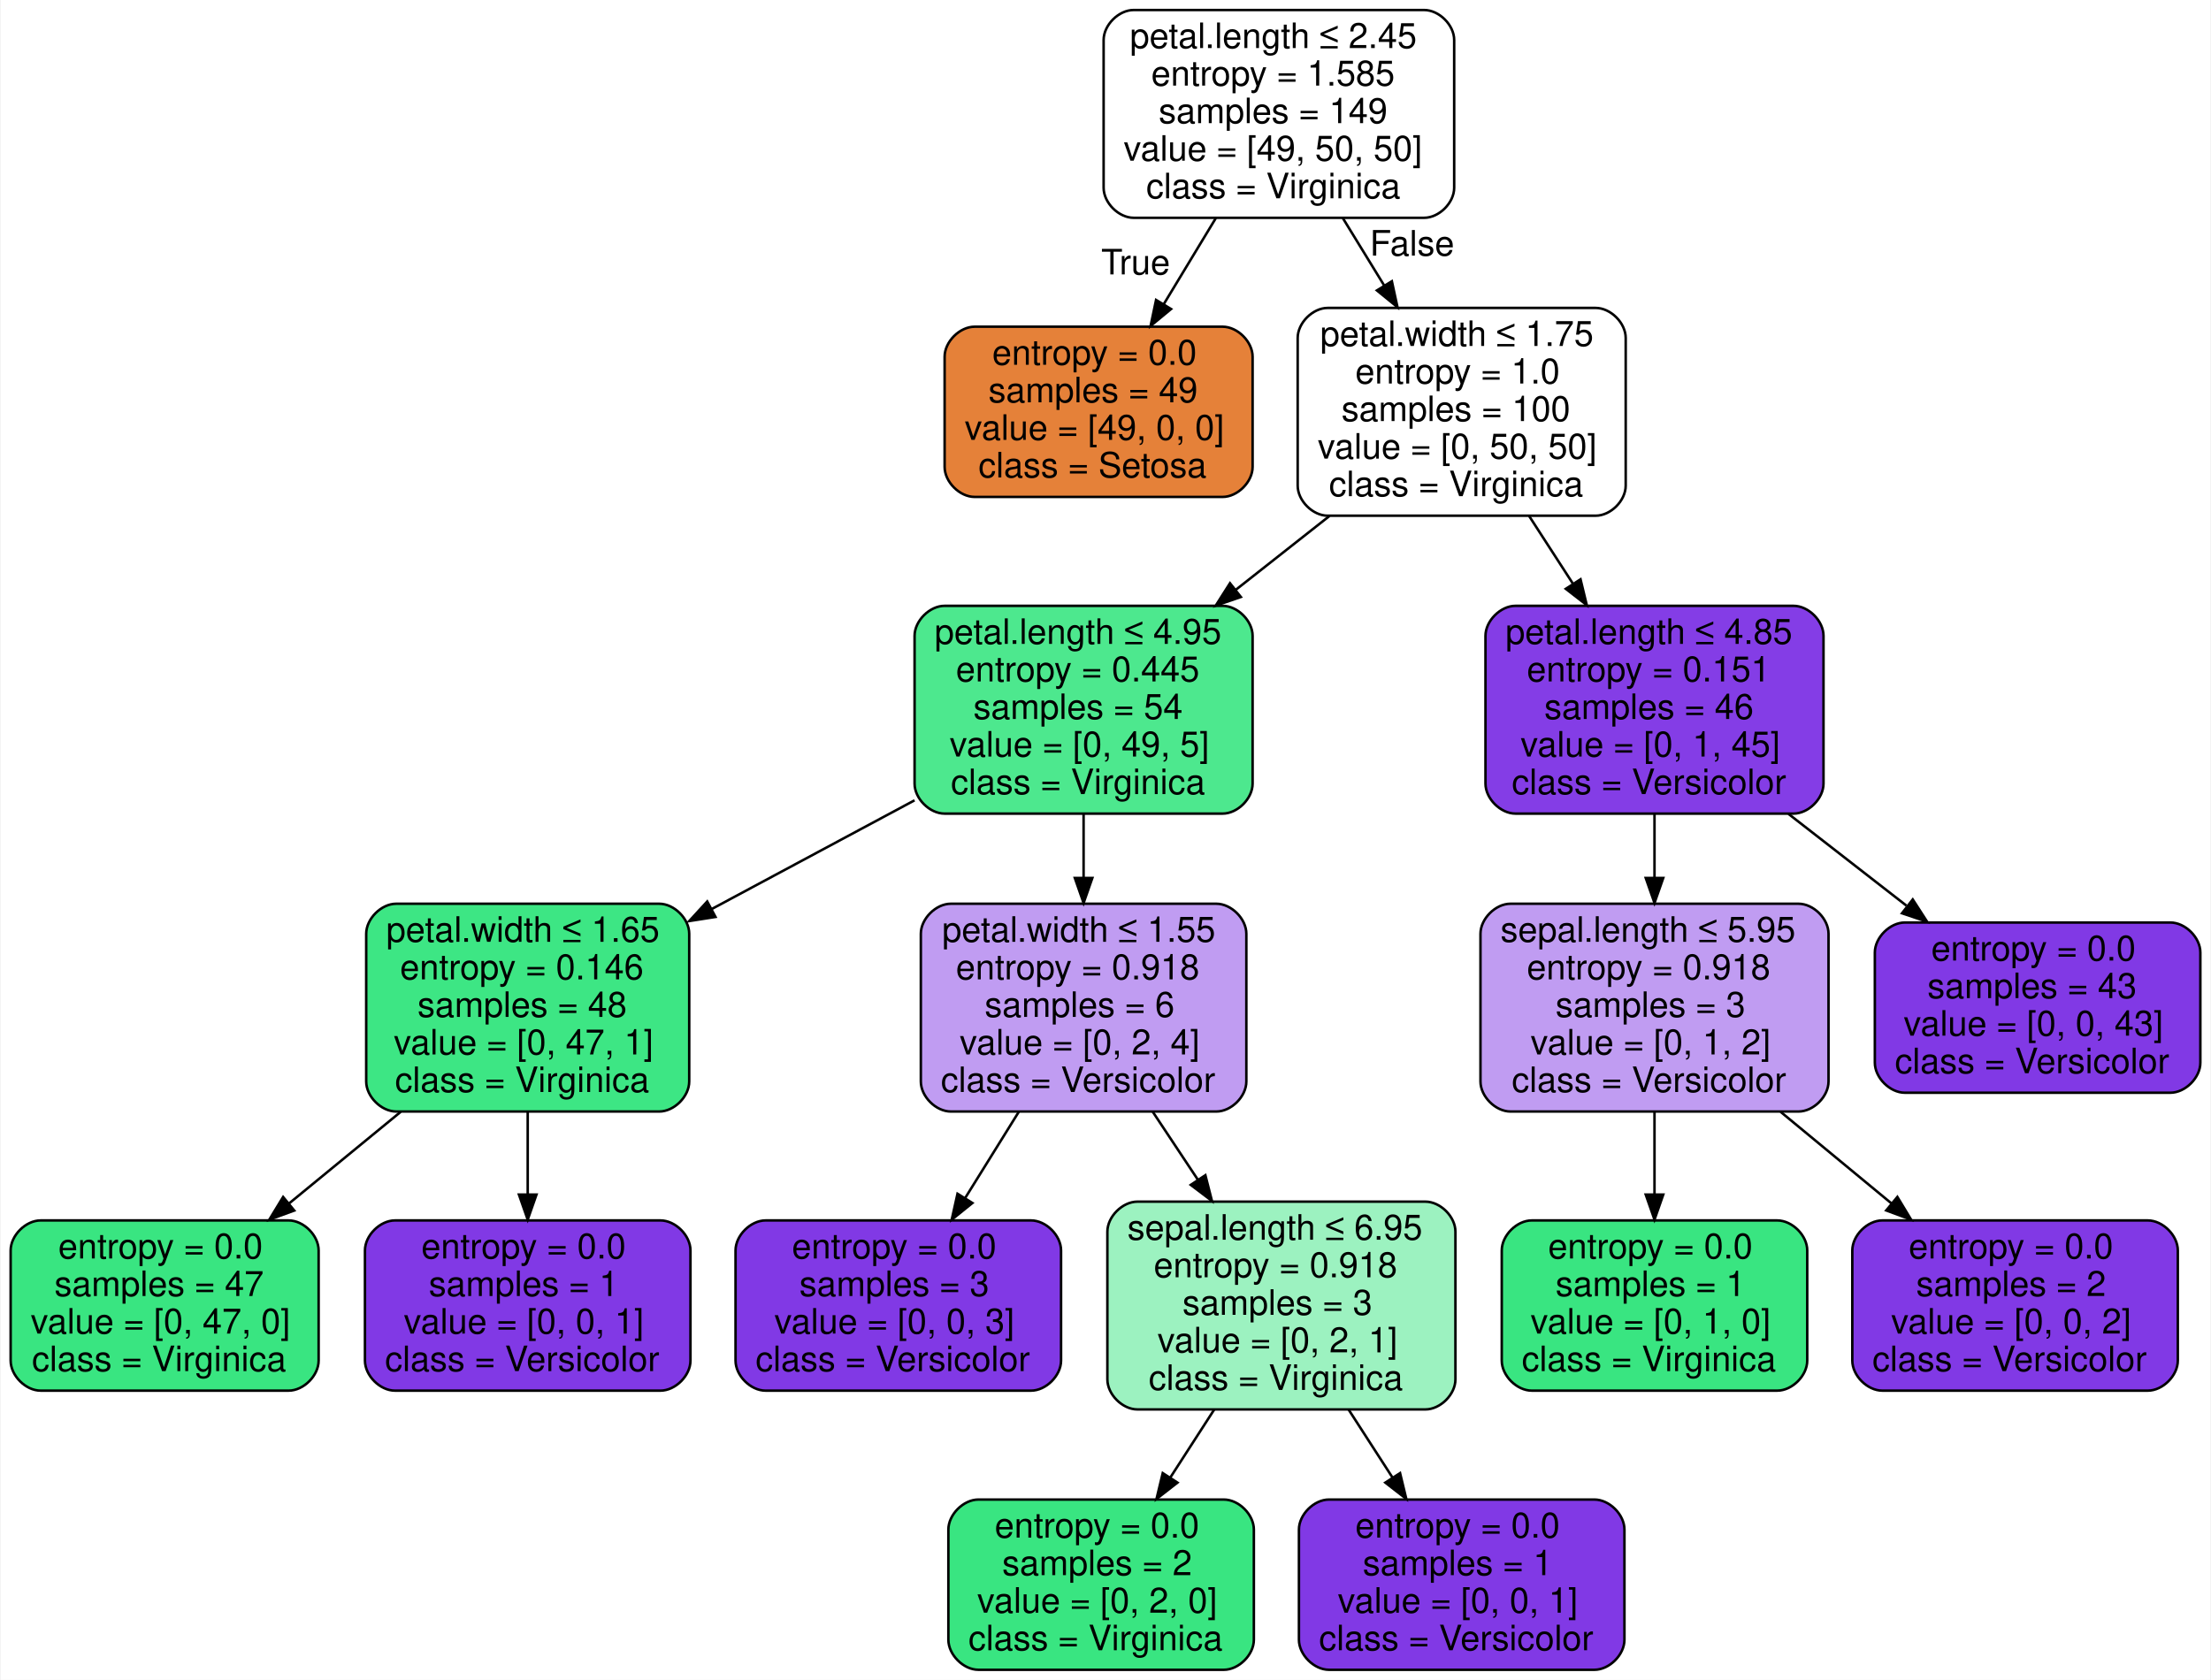
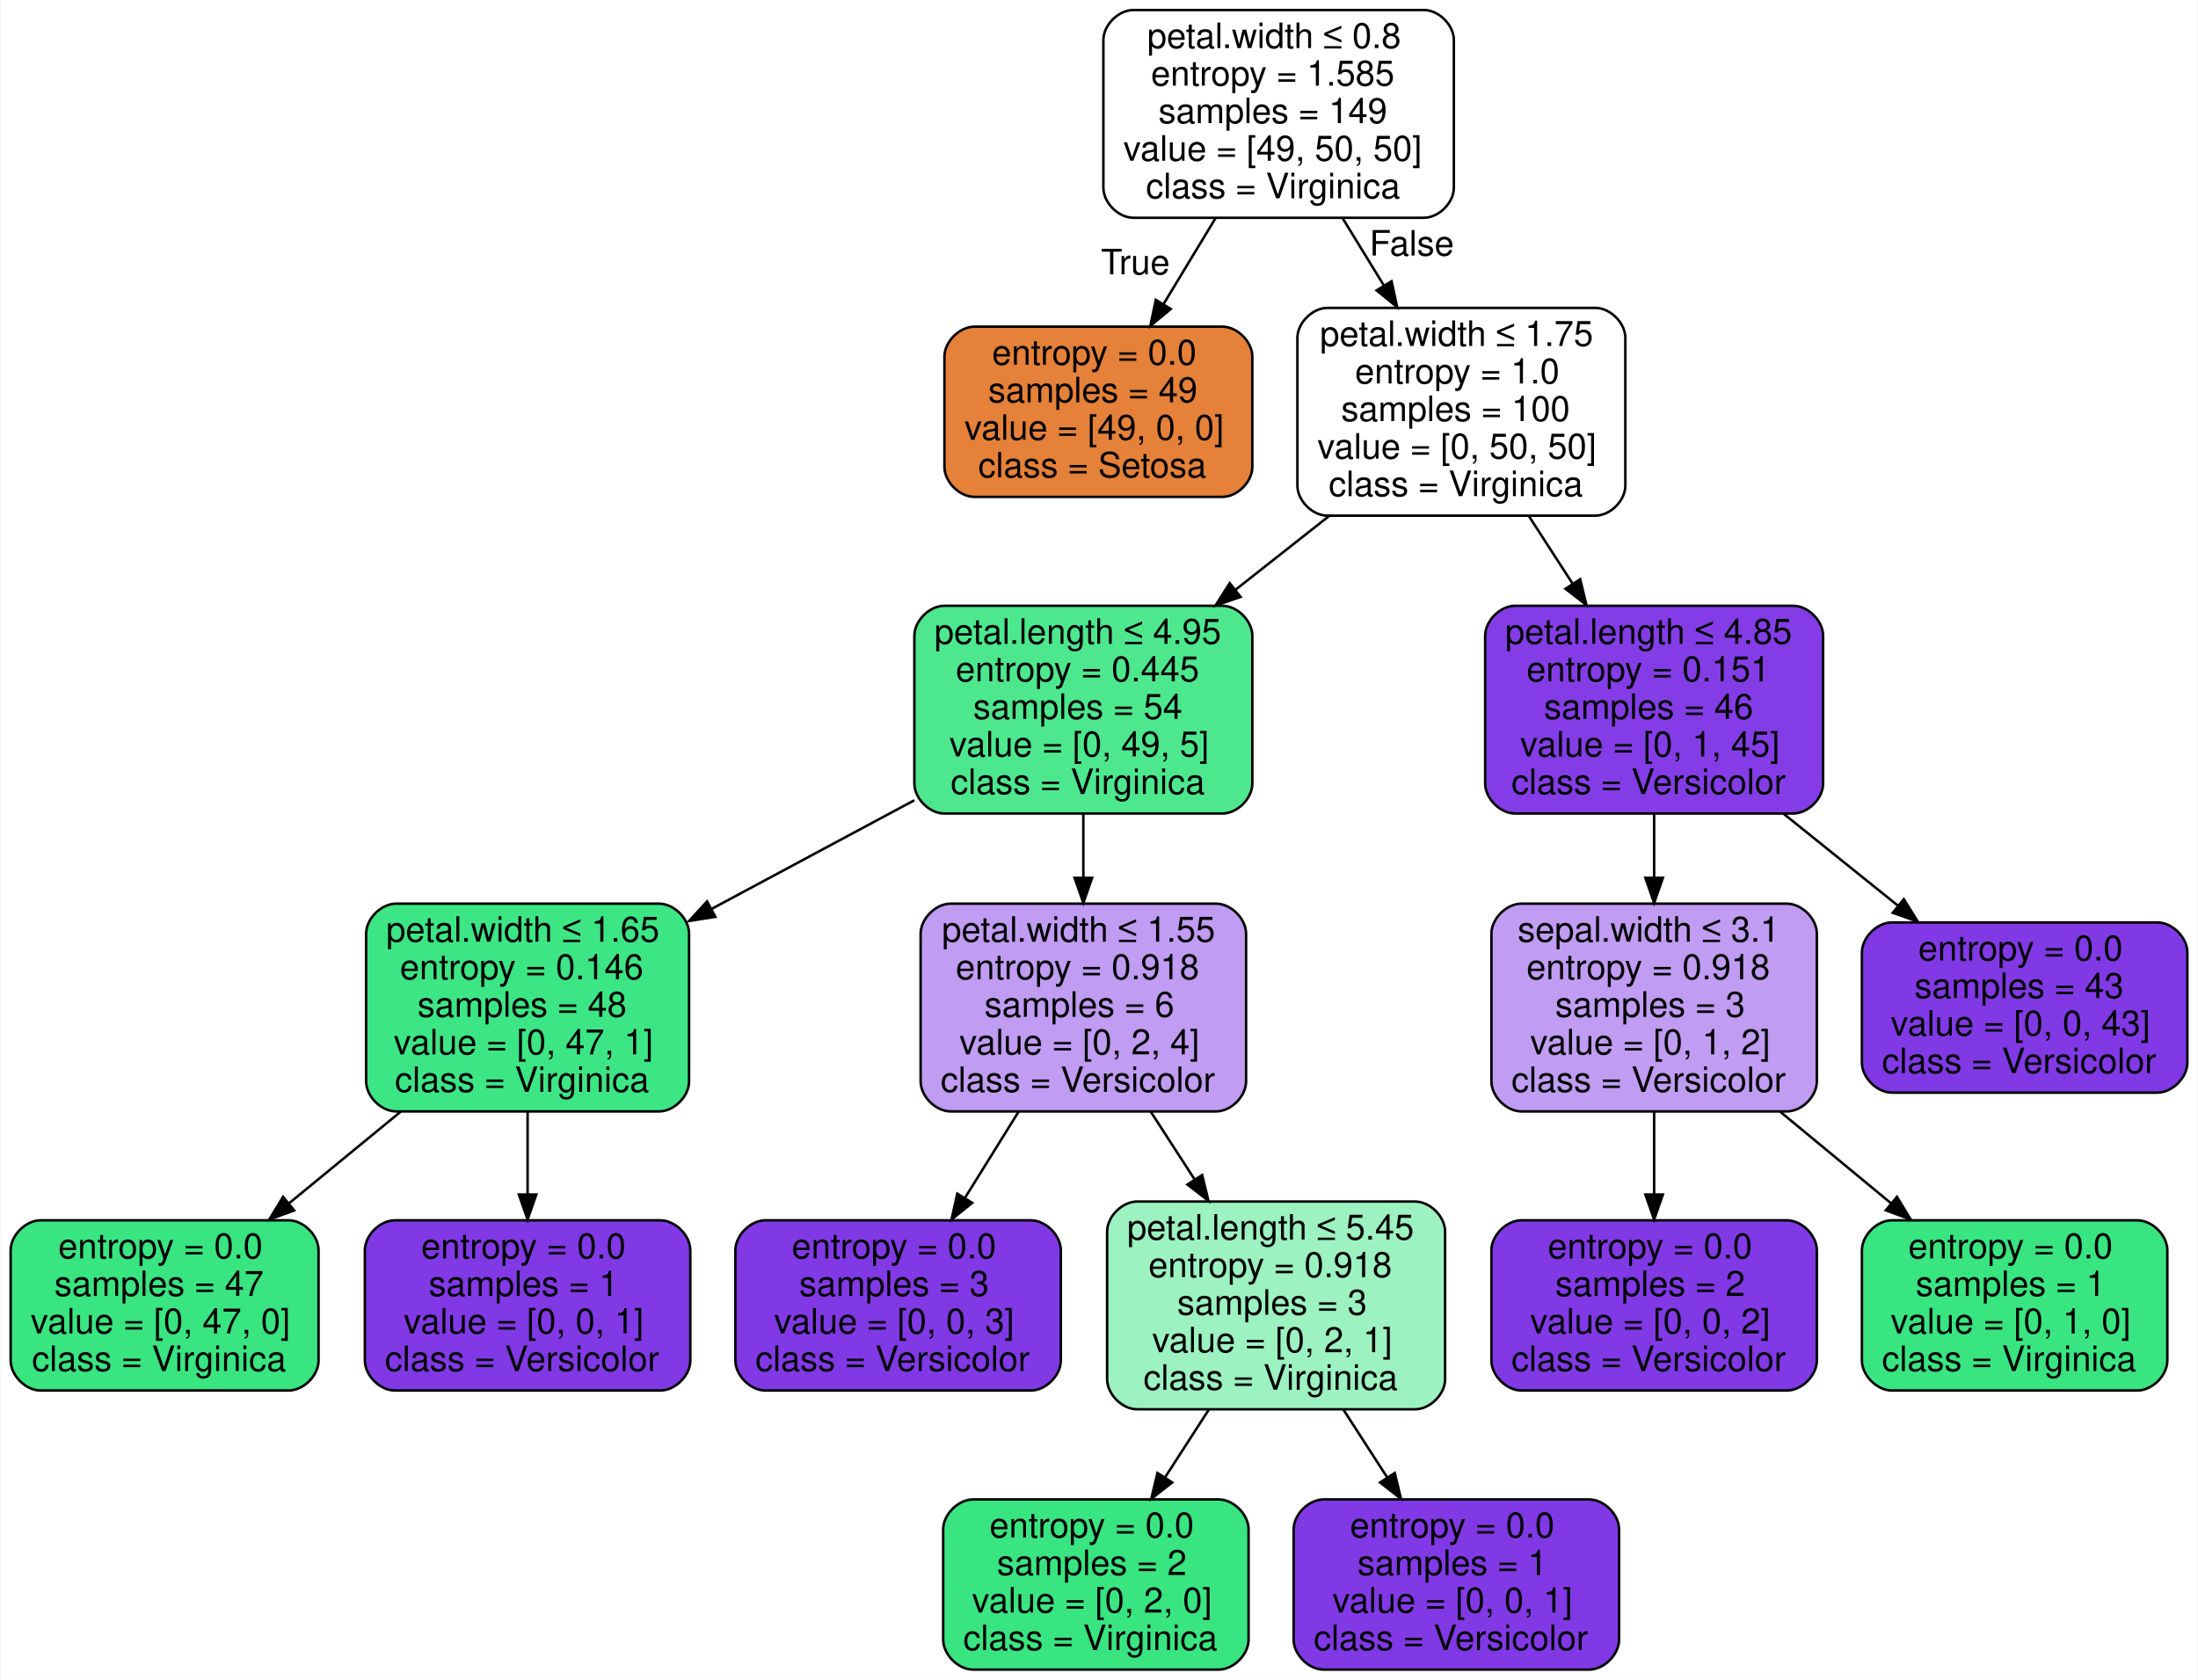
- <svg xmlns="http://www.w3.org/2000/svg" width="883pt" height="671pt" viewBox="0.00 0.00 882.50 671.00">
+ <svg xmlns="http://www.w3.org/2000/svg" width="878pt" height="671pt" viewBox="0.00 0.00 877.50 671.00">
  <g id="graph0" class="graph" transform="scale(1 1) rotate(0) translate(4 667)">
-     <polygon fill="#ffffff" stroke="transparent" points="-4,4 -4,-667 878.5,-667 878.5,4 -4,4" />
+     <polygon fill="#ffffff" stroke="transparent" points="-4,4 -4,-667 873.5,-667 873.5,4 -4,4" />
    <g id="node1" class="node">
      <path fill="#ffffff" stroke="#000000" d="M564.5,-663C564.5,-663 448.5,-663 448.5,-663 442.5,-663 436.5,-657 436.5,-651 436.5,-651 436.5,-592 436.5,-592 436.5,-586 442.5,-580 448.5,-580 448.5,-580 564.5,-580 564.5,-580 570.5,-580 576.5,-586 576.5,-592 576.5,-592 576.5,-651 576.5,-651 576.5,-657 570.5,-663 564.5,-663" />
-       <text text-anchor="start" x="447" y="-647.8" font-family="Helvetica,sans-Serif" font-size="14.00" fill="#000000">petal.length ≤ 2.45</text>
+       <text text-anchor="start" x="454" y="-647.8" font-family="Helvetica,sans-Serif" font-size="14.00" fill="#000000">petal.width ≤ 0.8</text>
      <text text-anchor="start" x="455.5" y="-632.8" font-family="Helvetica,sans-Serif" font-size="14.00" fill="#000000">entropy = 1.585</text>
      <text text-anchor="start" x="458.5" y="-617.8" font-family="Helvetica,sans-Serif" font-size="14.00" fill="#000000">samples = 149</text>
      <text text-anchor="start" x="444.5" y="-602.8" font-family="Helvetica,sans-Serif" font-size="14.00" fill="#000000">value = [49, 50, 50]</text>
      <text text-anchor="start" x="453.5" y="-587.8" font-family="Helvetica,sans-Serif" font-size="14.00" fill="#000000">class = Virginica</text>
    </g>
    <g id="node2" class="node">
      <path fill="#e58139" stroke="#000000" d="M484,-536.5C484,-536.5 385,-536.5 385,-536.5 379,-536.5 373,-530.5 373,-524.5 373,-524.5 373,-480.5 373,-480.5 373,-474.5 379,-468.5 385,-468.5 385,-468.5 484,-468.5 484,-468.5 490,-468.5 496,-474.5 496,-480.5 496,-480.5 496,-524.5 496,-524.5 496,-530.5 490,-536.5 484,-536.5" />
      <text text-anchor="start" x="392" y="-521.3" font-family="Helvetica,sans-Serif" font-size="14.00" fill="#000000">entropy = 0.0</text>
      <text text-anchor="start" x="390.5" y="-506.3" font-family="Helvetica,sans-Serif" font-size="14.00" fill="#000000">samples = 49</text>
      <text text-anchor="start" x="381" y="-491.3" font-family="Helvetica,sans-Serif" font-size="14.00" fill="#000000">value = [49, 0, 0]</text>
      <text text-anchor="start" x="386.5" y="-476.3" font-family="Helvetica,sans-Serif" font-size="14.00" fill="#000000">class = Setosa</text>
    </g>
    <g id="edge1" class="edge">
      <path fill="none" stroke="#000000" d="M481.318,-579.88C474.598,-568.774 467.324,-556.751 460.559,-545.569" />
      <polygon fill="#000000" stroke="#000000" points="463.433,-543.559 455.262,-536.815 457.444,-547.183 463.433,-543.559" />
      <text text-anchor="middle" x="449.288" y="-557.391" font-family="Helvetica,sans-Serif" font-size="14.00" fill="#000000">True</text>
    </g>
    <g id="node3" class="node">
      <path fill="#ffffff" stroke="#000000" d="M633,-544C633,-544 526,-544 526,-544 520,-544 514,-538 514,-532 514,-532 514,-473 514,-473 514,-467 520,-461 526,-461 526,-461 633,-461 633,-461 639,-461 645,-467 645,-473 645,-473 645,-532 645,-532 645,-538 639,-544 633,-544" />
      <text text-anchor="start" x="523" y="-528.8" font-family="Helvetica,sans-Serif" font-size="14.00" fill="#000000">petal.width ≤ 1.75</text>
      <text text-anchor="start" x="537" y="-513.8" font-family="Helvetica,sans-Serif" font-size="14.00" fill="#000000">entropy = 1.0</text>
      <text text-anchor="start" x="531.5" y="-498.8" font-family="Helvetica,sans-Serif" font-size="14.00" fill="#000000">samples = 100</text>
      <text text-anchor="start" x="522" y="-483.8" font-family="Helvetica,sans-Serif" font-size="14.00" fill="#000000">value = [0, 50, 50]</text>
      <text text-anchor="start" x="526.5" y="-468.8" font-family="Helvetica,sans-Serif" font-size="14.00" fill="#000000">class = Virginica</text>
    </g>
    <g id="edge2" class="edge">
      <path fill="none" stroke="#000000" d="M532.032,-579.88C537.391,-571.143 543.098,-561.84 548.628,-552.825" />
      <polygon fill="#000000" stroke="#000000" points="551.614,-554.652 553.859,-544.298 545.647,-550.992 551.614,-554.652" />
      <text text-anchor="middle" x="559.684" y="-564.91" font-family="Helvetica,sans-Serif" font-size="14.00" fill="#000000">False</text>
    </g>
    <g id="node4" class="node">
      <path fill="#4de88e" stroke="#000000" d="M484,-425C484,-425 373,-425 373,-425 367,-425 361,-419 361,-413 361,-413 361,-354 361,-354 361,-348 367,-342 373,-342 373,-342 484,-342 484,-342 490,-342 496,-348 496,-354 496,-354 496,-413 496,-413 496,-419 490,-425 484,-425" />
      <text text-anchor="start" x="369" y="-409.8" font-family="Helvetica,sans-Serif" font-size="14.00" fill="#000000">petal.length ≤ 4.95</text>
      <text text-anchor="start" x="377.5" y="-394.8" font-family="Helvetica,sans-Serif" font-size="14.00" fill="#000000">entropy = 0.445</text>
      <text text-anchor="start" x="384.5" y="-379.8" font-family="Helvetica,sans-Serif" font-size="14.00" fill="#000000">samples = 54</text>
      <text text-anchor="start" x="375" y="-364.8" font-family="Helvetica,sans-Serif" font-size="14.00" fill="#000000">value = [0, 49, 5]</text>
      <text text-anchor="start" x="375.5" y="-349.8" font-family="Helvetica,sans-Serif" font-size="14.00" fill="#000000">class = Virginica</text>
    </g>
    <g id="edge3" class="edge">
      <path fill="none" stroke="#000000" d="M526.688,-460.88C514.618,-451.368 501.696,-441.184 489.321,-431.432" />
      <polygon fill="#000000" stroke="#000000" points="491.303,-428.538 481.283,-425.097 486.97,-434.036 491.303,-428.538" />
    </g>
    <g id="node13" class="node">
      <path fill="#843de6" stroke="#000000" d="M712,-425C712,-425 601,-425 601,-425 595,-425 589,-419 589,-413 589,-413 589,-354 589,-354 589,-348 595,-342 601,-342 601,-342 712,-342 712,-342 718,-342 724,-348 724,-354 724,-354 724,-413 724,-413 724,-419 718,-425 712,-425" />
      <text text-anchor="start" x="597" y="-409.8" font-family="Helvetica,sans-Serif" font-size="14.00" fill="#000000">petal.length ≤ 4.85</text>
      <text text-anchor="start" x="605.5" y="-394.8" font-family="Helvetica,sans-Serif" font-size="14.00" fill="#000000">entropy = 0.151</text>
      <text text-anchor="start" x="612.5" y="-379.8" font-family="Helvetica,sans-Serif" font-size="14.00" fill="#000000">samples = 46</text>
      <text text-anchor="start" x="603" y="-364.8" font-family="Helvetica,sans-Serif" font-size="14.00" fill="#000000">value = [0, 1, 45]</text>
      <text text-anchor="start" x="599.5" y="-349.8" font-family="Helvetica,sans-Serif" font-size="14.00" fill="#000000">class = Versicolor</text>
    </g>
    <g id="edge12" class="edge">
      <path fill="none" stroke="#000000" d="M606.431,-460.88C612.084,-452.143 618.103,-442.84 623.937,-433.825" />
      <polygon fill="#000000" stroke="#000000" points="626.96,-435.595 629.454,-425.298 621.083,-431.792 626.96,-435.595" />
    </g>
    <g id="node5" class="node">
      <path fill="#3de684" stroke="#000000" d="M259,-306C259,-306 154,-306 154,-306 148,-306 142,-300 142,-294 142,-294 142,-235 142,-235 142,-229 148,-223 154,-223 154,-223 259,-223 259,-223 265,-223 271,-229 271,-235 271,-235 271,-294 271,-294 271,-300 265,-306 259,-306" />
      <text text-anchor="start" x="150" y="-290.8" font-family="Helvetica,sans-Serif" font-size="14.00" fill="#000000">petal.width ≤ 1.65</text>
      <text text-anchor="start" x="155.5" y="-275.8" font-family="Helvetica,sans-Serif" font-size="14.00" fill="#000000">entropy = 0.146</text>
      <text text-anchor="start" x="162.5" y="-260.8" font-family="Helvetica,sans-Serif" font-size="14.00" fill="#000000">samples = 48</text>
      <text text-anchor="start" x="153" y="-245.8" font-family="Helvetica,sans-Serif" font-size="14.00" fill="#000000">value = [0, 47, 1]</text>
      <text text-anchor="start" x="153.5" y="-230.8" font-family="Helvetica,sans-Serif" font-size="14.00" fill="#000000">class = Virginica</text>
    </g>
    <g id="edge4" class="edge">
      <path fill="none" stroke="#000000" d="M360.988,-347.311C335.428,-333.61 306.212,-317.949 280.117,-303.962" />
      <polygon fill="#000000" stroke="#000000" points="281.496,-300.729 271.029,-299.09 278.188,-306.899 281.496,-300.729" />
    </g>
    <g id="node8" class="node">
      <path fill="#c09cf2" stroke="#000000" d="M481.5,-306C481.5,-306 375.5,-306 375.5,-306 369.5,-306 363.5,-300 363.5,-294 363.5,-294 363.5,-235 363.5,-235 363.5,-229 369.5,-223 375.5,-223 375.5,-223 481.5,-223 481.5,-223 487.5,-223 493.5,-229 493.5,-235 493.5,-235 493.5,-294 493.5,-294 493.5,-300 487.5,-306 481.5,-306" />
      <text text-anchor="start" x="372" y="-290.8" font-family="Helvetica,sans-Serif" font-size="14.00" fill="#000000">petal.width ≤ 1.55</text>
      <text text-anchor="start" x="377.5" y="-275.8" font-family="Helvetica,sans-Serif" font-size="14.00" fill="#000000">entropy = 0.918</text>
      <text text-anchor="start" x="389" y="-260.8" font-family="Helvetica,sans-Serif" font-size="14.00" fill="#000000">samples = 6</text>
      <text text-anchor="start" x="379" y="-245.8" font-family="Helvetica,sans-Serif" font-size="14.00" fill="#000000">value = [0, 2, 4]</text>
      <text text-anchor="start" x="371.5" y="-230.8" font-family="Helvetica,sans-Serif" font-size="14.00" fill="#000000">class = Versicolor</text>
    </g>
    <g id="edge7" class="edge">
      <path fill="none" stroke="#000000" d="M428.5,-341.88C428.5,-333.684 428.5,-324.989 428.5,-316.501" />
      <polygon fill="#000000" stroke="#000000" points="432,-316.298 428.5,-306.298 425,-316.298 432,-316.298" />
    </g>
    <g id="node6" class="node">
      <path fill="#39e581" stroke="#000000" d="M111,-179.5C111,-179.5 12,-179.5 12,-179.5 6,-179.5 0,-173.5 0,-167.5 0,-167.5 0,-123.5 0,-123.5 0,-117.5 6,-111.5 12,-111.5 12,-111.5 111,-111.5 111,-111.5 117,-111.5 123,-117.5 123,-123.5 123,-123.5 123,-167.5 123,-167.5 123,-173.5 117,-179.5 111,-179.5" />
      <text text-anchor="start" x="19" y="-164.3" font-family="Helvetica,sans-Serif" font-size="14.00" fill="#000000">entropy = 0.0</text>
      <text text-anchor="start" x="17.5" y="-149.3" font-family="Helvetica,sans-Serif" font-size="14.00" fill="#000000">samples = 47</text>
      <text text-anchor="start" x="8" y="-134.3" font-family="Helvetica,sans-Serif" font-size="14.00" fill="#000000">value = [0, 47, 0]</text>
      <text text-anchor="start" x="8.5" y="-119.3" font-family="Helvetica,sans-Serif" font-size="14.00" fill="#000000">class = Virginica</text>
    </g>
    <g id="edge5" class="edge">
      <path fill="none" stroke="#000000" d="M155.786,-222.88C141.316,-211.004 125.569,-198.08 111.162,-186.257" />
      <polygon fill="#000000" stroke="#000000" points="113.263,-183.453 103.312,-179.815 108.822,-188.864 113.263,-183.453" />
    </g>
    <g id="node7" class="node">
      <path fill="#8139e5" stroke="#000000" d="M259.5,-179.5C259.5,-179.5 153.5,-179.5 153.5,-179.5 147.5,-179.5 141.5,-173.5 141.5,-167.5 141.5,-167.5 141.5,-123.5 141.5,-123.5 141.5,-117.5 147.5,-111.5 153.5,-111.5 153.5,-111.5 259.5,-111.5 259.5,-111.5 265.5,-111.5 271.5,-117.5 271.5,-123.5 271.5,-123.5 271.5,-167.5 271.5,-167.5 271.5,-173.5 265.5,-179.5 259.5,-179.5" />
      <text text-anchor="start" x="164" y="-164.3" font-family="Helvetica,sans-Serif" font-size="14.00" fill="#000000">entropy = 0.0</text>
      <text text-anchor="start" x="167" y="-149.3" font-family="Helvetica,sans-Serif" font-size="14.00" fill="#000000">samples = 1</text>
      <text text-anchor="start" x="157" y="-134.3" font-family="Helvetica,sans-Serif" font-size="14.00" fill="#000000">value = [0, 0, 1]</text>
      <text text-anchor="start" x="149.5" y="-119.3" font-family="Helvetica,sans-Serif" font-size="14.00" fill="#000000">class = Versicolor</text>
    </g>
    <g id="edge6" class="edge">
      <path fill="none" stroke="#000000" d="M206.5,-222.88C206.5,-212.213 206.5,-200.702 206.5,-189.901" />
      <polygon fill="#000000" stroke="#000000" points="210,-189.815 206.5,-179.815 203,-189.815 210,-189.815" />
    </g>
    <g id="node9" class="node">
      <path fill="#8139e5" stroke="#000000" d="M407.5,-179.5C407.5,-179.5 301.5,-179.5 301.5,-179.5 295.5,-179.5 289.5,-173.5 289.5,-167.5 289.5,-167.5 289.5,-123.5 289.5,-123.5 289.5,-117.5 295.5,-111.5 301.5,-111.5 301.5,-111.5 407.5,-111.5 407.5,-111.5 413.5,-111.5 419.5,-117.5 419.5,-123.5 419.5,-123.5 419.5,-167.5 419.5,-167.5 419.5,-173.5 413.5,-179.5 407.5,-179.5" />
      <text text-anchor="start" x="312" y="-164.3" font-family="Helvetica,sans-Serif" font-size="14.00" fill="#000000">entropy = 0.0</text>
      <text text-anchor="start" x="315" y="-149.3" font-family="Helvetica,sans-Serif" font-size="14.00" fill="#000000">samples = 3</text>
      <text text-anchor="start" x="305" y="-134.3" font-family="Helvetica,sans-Serif" font-size="14.00" fill="#000000">value = [0, 0, 3]</text>
      <text text-anchor="start" x="297.5" y="-119.3" font-family="Helvetica,sans-Serif" font-size="14.00" fill="#000000">class = Versicolor</text>
    </g>
    <g id="edge8" class="edge">
      <path fill="none" stroke="#000000" d="M402.618,-222.88C395.712,-211.774 388.236,-199.751 381.283,-188.569" />
      <polygon fill="#000000" stroke="#000000" points="384.092,-186.459 375.839,-179.815 378.147,-190.155 384.092,-186.459" />
    </g>
    <g id="node10" class="node">
-       <path fill="#9cf2c0" stroke="#000000" d="M565,-187C565,-187 450,-187 450,-187 444,-187 438,-181 438,-175 438,-175 438,-116 438,-116 438,-110 444,-104 450,-104 450,-104 565,-104 565,-104 571,-104 577,-110 577,-116 577,-116 577,-175 577,-175 577,-181 571,-187 565,-187" />
-       <text text-anchor="start" x="446" y="-171.8" font-family="Helvetica,sans-Serif" font-size="14.00" fill="#000000">sepal.length ≤ 6.95</text>
-       <text text-anchor="start" x="456.5" y="-156.8" font-family="Helvetica,sans-Serif" font-size="14.00" fill="#000000">entropy = 0.918</text>
-       <text text-anchor="start" x="468" y="-141.8" font-family="Helvetica,sans-Serif" font-size="14.00" fill="#000000">samples = 3</text>
-       <text text-anchor="start" x="458" y="-126.8" font-family="Helvetica,sans-Serif" font-size="14.00" fill="#000000">value = [0, 2, 1]</text>
-       <text text-anchor="start" x="454.5" y="-111.8" font-family="Helvetica,sans-Serif" font-size="14.00" fill="#000000">class = Virginica</text>
+       <path fill="#9cf2c0" stroke="#000000" d="M561,-187C561,-187 450,-187 450,-187 444,-187 438,-181 438,-175 438,-175 438,-116 438,-116 438,-110 444,-104 450,-104 450,-104 561,-104 561,-104 567,-104 573,-110 573,-116 573,-116 573,-175 573,-175 573,-181 567,-187 561,-187" />
+       <text text-anchor="start" x="446" y="-171.8" font-family="Helvetica,sans-Serif" font-size="14.00" fill="#000000">petal.length ≤ 5.45</text>
+       <text text-anchor="start" x="454.5" y="-156.8" font-family="Helvetica,sans-Serif" font-size="14.00" fill="#000000">entropy = 0.918</text>
+       <text text-anchor="start" x="466" y="-141.8" font-family="Helvetica,sans-Serif" font-size="14.00" fill="#000000">samples = 3</text>
+       <text text-anchor="start" x="456" y="-126.8" font-family="Helvetica,sans-Serif" font-size="14.00" fill="#000000">value = [0, 2, 1]</text>
+       <text text-anchor="start" x="452.5" y="-111.8" font-family="Helvetica,sans-Serif" font-size="14.00" fill="#000000">class = Virginica</text>
    </g>
    <g id="edge9" class="edge">
-       <path fill="none" stroke="#000000" d="M456.13,-222.88C461.93,-214.143 468.106,-204.84 474.091,-195.825" />
-       <polygon fill="#000000" stroke="#000000" points="477.137,-197.565 479.752,-187.298 471.305,-193.694 477.137,-197.565" />
+       <path fill="none" stroke="#000000" d="M455.431,-222.88C461.084,-214.143 467.103,-204.84 472.937,-195.825" />
+       <polygon fill="#000000" stroke="#000000" points="475.96,-197.595 478.454,-187.298 470.083,-193.792 475.96,-197.595" />
    </g>
    <g id="node11" class="node">
-       <path fill="#39e581" stroke="#000000" d="M484.5,-68C484.5,-68 386.5,-68 386.5,-68 380.5,-68 374.5,-62 374.5,-56 374.5,-56 374.5,-12 374.5,-12 374.5,-6 380.5,0 386.5,0 386.5,0 484.5,0 484.5,0 490.5,0 496.5,-6 496.5,-12 496.5,-12 496.5,-56 496.5,-56 496.5,-62 490.5,-68 484.5,-68" />
-       <text text-anchor="start" x="393" y="-52.8" font-family="Helvetica,sans-Serif" font-size="14.00" fill="#000000">entropy = 0.0</text>
-       <text text-anchor="start" x="396" y="-37.8" font-family="Helvetica,sans-Serif" font-size="14.00" fill="#000000">samples = 2</text>
-       <text text-anchor="start" x="386" y="-22.8" font-family="Helvetica,sans-Serif" font-size="14.00" fill="#000000">value = [0, 2, 0]</text>
-       <text text-anchor="start" x="382.5" y="-7.8" font-family="Helvetica,sans-Serif" font-size="14.00" fill="#000000">class = Virginica</text>
+       <path fill="#39e581" stroke="#000000" d="M482.5,-68C482.5,-68 384.5,-68 384.5,-68 378.5,-68 372.5,-62 372.5,-56 372.5,-56 372.5,-12 372.5,-12 372.5,-6 378.5,0 384.5,0 384.5,0 482.5,0 482.5,0 488.5,0 494.5,-6 494.5,-12 494.5,-12 494.5,-56 494.5,-56 494.5,-62 488.5,-68 482.5,-68" />
+       <text text-anchor="start" x="391" y="-52.8" font-family="Helvetica,sans-Serif" font-size="14.00" fill="#000000">entropy = 0.0</text>
+       <text text-anchor="start" x="394" y="-37.8" font-family="Helvetica,sans-Serif" font-size="14.00" fill="#000000">samples = 2</text>
+       <text text-anchor="start" x="384" y="-22.8" font-family="Helvetica,sans-Serif" font-size="14.00" fill="#000000">value = [0, 2, 0]</text>
+       <text text-anchor="start" x="380.5" y="-7.8" font-family="Helvetica,sans-Serif" font-size="14.00" fill="#000000">class = Virginica</text>
    </g>
    <g id="edge10" class="edge">
-       <path fill="none" stroke="#000000" d="M480.69,-103.981C474.933,-95.067 468.84,-85.631 463.056,-76.673" />
-       <polygon fill="#000000" stroke="#000000" points="465.99,-74.766 457.625,-68.264 460.11,-78.563 465.99,-74.766" />
+       <path fill="none" stroke="#000000" d="M478.69,-103.981C472.933,-95.067 466.84,-85.631 461.056,-76.673" />
+       <polygon fill="#000000" stroke="#000000" points="463.99,-74.766 455.625,-68.264 458.11,-78.563 463.99,-74.766" />
    </g>
    <g id="node12" class="node">
-       <path fill="#8139e5" stroke="#000000" d="M632.5,-68C632.5,-68 526.5,-68 526.5,-68 520.5,-68 514.5,-62 514.5,-56 514.5,-56 514.5,-12 514.5,-12 514.5,-6 520.5,0 526.5,0 526.5,0 632.5,0 632.5,0 638.5,0 644.5,-6 644.5,-12 644.5,-12 644.5,-56 644.5,-56 644.5,-62 638.5,-68 632.5,-68" />
-       <text text-anchor="start" x="537" y="-52.8" font-family="Helvetica,sans-Serif" font-size="14.00" fill="#000000">entropy = 0.0</text>
-       <text text-anchor="start" x="540" y="-37.8" font-family="Helvetica,sans-Serif" font-size="14.00" fill="#000000">samples = 1</text>
-       <text text-anchor="start" x="530" y="-22.8" font-family="Helvetica,sans-Serif" font-size="14.00" fill="#000000">value = [0, 0, 1]</text>
-       <text text-anchor="start" x="522.5" y="-7.8" font-family="Helvetica,sans-Serif" font-size="14.00" fill="#000000">class = Versicolor</text>
+       <path fill="#8139e5" stroke="#000000" d="M630.5,-68C630.5,-68 524.5,-68 524.5,-68 518.5,-68 512.5,-62 512.5,-56 512.5,-56 512.5,-12 512.5,-12 512.5,-6 518.5,0 524.5,0 524.5,0 630.5,0 630.5,0 636.5,0 642.5,-6 642.5,-12 642.5,-12 642.5,-56 642.5,-56 642.5,-62 636.5,-68 630.5,-68" />
+       <text text-anchor="start" x="535" y="-52.8" font-family="Helvetica,sans-Serif" font-size="14.00" fill="#000000">entropy = 0.0</text>
+       <text text-anchor="start" x="538" y="-37.8" font-family="Helvetica,sans-Serif" font-size="14.00" fill="#000000">samples = 1</text>
+       <text text-anchor="start" x="528" y="-22.8" font-family="Helvetica,sans-Serif" font-size="14.00" fill="#000000">value = [0, 0, 1]</text>
+       <text text-anchor="start" x="520.5" y="-7.8" font-family="Helvetica,sans-Serif" font-size="14.00" fill="#000000">class = Versicolor</text>
    </g>
    <g id="edge11" class="edge">
-       <path fill="none" stroke="#000000" d="M534.31,-103.981C540.067,-95.067 546.16,-85.631 551.944,-76.673" />
-       <polygon fill="#000000" stroke="#000000" points="554.89,-78.563 557.375,-68.264 549.01,-74.766 554.89,-78.563" />
+       <path fill="none" stroke="#000000" d="M532.31,-103.981C538.067,-95.067 544.16,-85.631 549.944,-76.673" />
+       <polygon fill="#000000" stroke="#000000" points="552.89,-78.563 555.375,-68.264 547.01,-74.766 552.89,-78.563" />
    </g>
    <g id="node14" class="node">
-       <path fill="#c09cf2" stroke="#000000" d="M714,-306C714,-306 599,-306 599,-306 593,-306 587,-300 587,-294 587,-294 587,-235 587,-235 587,-229 593,-223 599,-223 599,-223 714,-223 714,-223 720,-223 726,-229 726,-235 726,-235 726,-294 726,-294 726,-300 720,-306 714,-306" />
-       <text text-anchor="start" x="595" y="-290.8" font-family="Helvetica,sans-Serif" font-size="14.00" fill="#000000">sepal.length ≤ 5.95</text>
+       <path fill="#c09cf2" stroke="#000000" d="M709.5,-306C709.5,-306 603.5,-306 603.5,-306 597.5,-306 591.5,-300 591.5,-294 591.5,-294 591.5,-235 591.5,-235 591.5,-229 597.5,-223 603.5,-223 603.5,-223 709.5,-223 709.5,-223 715.5,-223 721.5,-229 721.5,-235 721.5,-235 721.5,-294 721.5,-294 721.5,-300 715.5,-306 709.5,-306" />
+       <text text-anchor="start" x="602" y="-290.8" font-family="Helvetica,sans-Serif" font-size="14.00" fill="#000000">sepal.width ≤ 3.1</text>
      <text text-anchor="start" x="605.5" y="-275.8" font-family="Helvetica,sans-Serif" font-size="14.00" fill="#000000">entropy = 0.918</text>
      <text text-anchor="start" x="617" y="-260.8" font-family="Helvetica,sans-Serif" font-size="14.00" fill="#000000">samples = 3</text>
      <text text-anchor="start" x="607" y="-245.8" font-family="Helvetica,sans-Serif" font-size="14.00" fill="#000000">value = [0, 1, 2]</text>
      <text text-anchor="start" x="599.5" y="-230.8" font-family="Helvetica,sans-Serif" font-size="14.00" fill="#000000">class = Versicolor</text>
    </g>
    <g id="edge13" class="edge">
      <path fill="none" stroke="#000000" d="M656.5,-341.88C656.5,-333.684 656.5,-324.989 656.5,-316.501" />
      <polygon fill="#000000" stroke="#000000" points="660,-316.298 656.5,-306.298 653,-316.298 660,-316.298" />
    </g>
    <g id="node17" class="node">
-       <path fill="#8139e5" stroke="#000000" d="M862.5,-298.5C862.5,-298.5 756.5,-298.5 756.5,-298.5 750.5,-298.5 744.5,-292.5 744.5,-286.5 744.5,-286.5 744.5,-242.5 744.5,-242.5 744.5,-236.5 750.5,-230.5 756.5,-230.5 756.5,-230.5 862.5,-230.5 862.5,-230.5 868.5,-230.5 874.5,-236.5 874.5,-242.5 874.5,-242.5 874.5,-286.5 874.5,-286.5 874.5,-292.5 868.5,-298.5 862.5,-298.5" />
-       <text text-anchor="start" x="767" y="-283.3" font-family="Helvetica,sans-Serif" font-size="14.00" fill="#000000">entropy = 0.0</text>
-       <text text-anchor="start" x="765.5" y="-268.3" font-family="Helvetica,sans-Serif" font-size="14.00" fill="#000000">samples = 43</text>
-       <text text-anchor="start" x="756" y="-253.3" font-family="Helvetica,sans-Serif" font-size="14.00" fill="#000000">value = [0, 0, 43]</text>
-       <text text-anchor="start" x="752.5" y="-238.3" font-family="Helvetica,sans-Serif" font-size="14.00" fill="#000000">class = Versicolor</text>
+       <path fill="#8139e5" stroke="#000000" d="M857.5,-298.5C857.5,-298.5 751.5,-298.5 751.5,-298.5 745.5,-298.5 739.5,-292.5 739.5,-286.5 739.5,-286.5 739.5,-242.5 739.5,-242.5 739.5,-236.5 745.5,-230.5 751.5,-230.5 751.5,-230.5 857.5,-230.5 857.5,-230.5 863.5,-230.5 869.5,-236.5 869.5,-242.5 869.5,-242.5 869.5,-286.5 869.5,-286.5 869.5,-292.5 863.5,-298.5 857.5,-298.5" />
+       <text text-anchor="start" x="762" y="-283.3" font-family="Helvetica,sans-Serif" font-size="14.00" fill="#000000">entropy = 0.0</text>
+       <text text-anchor="start" x="760.5" y="-268.3" font-family="Helvetica,sans-Serif" font-size="14.00" fill="#000000">samples = 43</text>
+       <text text-anchor="start" x="751" y="-253.3" font-family="Helvetica,sans-Serif" font-size="14.00" fill="#000000">value = [0, 0, 43]</text>
+       <text text-anchor="start" x="747.5" y="-238.3" font-family="Helvetica,sans-Serif" font-size="14.00" fill="#000000">class = Versicolor</text>
    </g>
    <g id="edge16" class="edge">
-       <path fill="none" stroke="#000000" d="M710.012,-341.88C725.281,-330.004 741.897,-317.08 757.098,-305.257" />
-       <polygon fill="#000000" stroke="#000000" points="759.636,-307.717 765.381,-298.815 755.338,-302.192 759.636,-307.717" />
+       <path fill="none" stroke="#000000" d="M708.263,-341.88C723.033,-330.004 739.106,-317.08 753.811,-305.257" />
+       <polygon fill="#000000" stroke="#000000" points="756.222,-307.809 761.823,-298.815 751.836,-302.353 756.222,-307.809" />
    </g>
    <g id="node15" class="node">
-       <path fill="#39e581" stroke="#000000" d="M705.5,-179.5C705.5,-179.5 607.5,-179.5 607.5,-179.5 601.5,-179.5 595.5,-173.5 595.5,-167.5 595.5,-167.5 595.5,-123.5 595.5,-123.5 595.5,-117.5 601.5,-111.5 607.5,-111.5 607.5,-111.5 705.5,-111.5 705.5,-111.5 711.5,-111.5 717.5,-117.5 717.5,-123.5 717.5,-123.5 717.5,-167.5 717.5,-167.5 717.5,-173.5 711.5,-179.5 705.5,-179.5" />
+       <path fill="#8139e5" stroke="#000000" d="M709.5,-179.5C709.5,-179.5 603.5,-179.5 603.5,-179.5 597.5,-179.5 591.5,-173.5 591.5,-167.5 591.5,-167.5 591.5,-123.5 591.5,-123.5 591.5,-117.5 597.5,-111.5 603.5,-111.5 603.5,-111.5 709.5,-111.5 709.5,-111.5 715.5,-111.5 721.5,-117.5 721.5,-123.5 721.5,-123.5 721.5,-167.5 721.5,-167.5 721.5,-173.5 715.5,-179.5 709.5,-179.5" />
      <text text-anchor="start" x="614" y="-164.3" font-family="Helvetica,sans-Serif" font-size="14.00" fill="#000000">entropy = 0.0</text>
-       <text text-anchor="start" x="617" y="-149.3" font-family="Helvetica,sans-Serif" font-size="14.00" fill="#000000">samples = 1</text>
-       <text text-anchor="start" x="607" y="-134.3" font-family="Helvetica,sans-Serif" font-size="14.00" fill="#000000">value = [0, 1, 0]</text>
-       <text text-anchor="start" x="603.5" y="-119.3" font-family="Helvetica,sans-Serif" font-size="14.00" fill="#000000">class = Virginica</text>
+       <text text-anchor="start" x="617" y="-149.3" font-family="Helvetica,sans-Serif" font-size="14.00" fill="#000000">samples = 2</text>
+       <text text-anchor="start" x="607" y="-134.3" font-family="Helvetica,sans-Serif" font-size="14.00" fill="#000000">value = [0, 0, 2]</text>
+       <text text-anchor="start" x="599.5" y="-119.3" font-family="Helvetica,sans-Serif" font-size="14.00" fill="#000000">class = Versicolor</text>
    </g>
    <g id="edge14" class="edge">
      <path fill="none" stroke="#000000" d="M656.5,-222.88C656.5,-212.213 656.5,-200.702 656.5,-189.901" />
      <polygon fill="#000000" stroke="#000000" points="660,-189.815 656.5,-179.815 653,-189.815 660,-189.815" />
    </g>
    <g id="node16" class="node">
-       <path fill="#8139e5" stroke="#000000" d="M853.5,-179.5C853.5,-179.5 747.5,-179.5 747.5,-179.5 741.5,-179.5 735.5,-173.5 735.5,-167.5 735.5,-167.5 735.5,-123.5 735.5,-123.5 735.5,-117.5 741.5,-111.5 747.5,-111.5 747.5,-111.5 853.5,-111.5 853.5,-111.5 859.5,-111.5 865.5,-117.5 865.5,-123.5 865.5,-123.5 865.5,-167.5 865.5,-167.5 865.5,-173.5 859.5,-179.5 853.5,-179.5" />
+       <path fill="#39e581" stroke="#000000" d="M849.5,-179.5C849.5,-179.5 751.5,-179.5 751.5,-179.5 745.5,-179.5 739.5,-173.5 739.5,-167.5 739.5,-167.5 739.5,-123.5 739.5,-123.5 739.5,-117.5 745.5,-111.5 751.5,-111.5 751.5,-111.5 849.5,-111.5 849.5,-111.5 855.5,-111.5 861.5,-117.5 861.5,-123.5 861.5,-123.5 861.5,-167.5 861.5,-167.5 861.5,-173.5 855.5,-179.5 849.5,-179.5" />
      <text text-anchor="start" x="758" y="-164.3" font-family="Helvetica,sans-Serif" font-size="14.00" fill="#000000">entropy = 0.0</text>
-       <text text-anchor="start" x="761" y="-149.3" font-family="Helvetica,sans-Serif" font-size="14.00" fill="#000000">samples = 2</text>
-       <text text-anchor="start" x="751" y="-134.3" font-family="Helvetica,sans-Serif" font-size="14.00" fill="#000000">value = [0, 0, 2]</text>
-       <text text-anchor="start" x="743.5" y="-119.3" font-family="Helvetica,sans-Serif" font-size="14.00" fill="#000000">class = Versicolor</text>
+       <text text-anchor="start" x="761" y="-149.3" font-family="Helvetica,sans-Serif" font-size="14.00" fill="#000000">samples = 1</text>
+       <text text-anchor="start" x="751" y="-134.3" font-family="Helvetica,sans-Serif" font-size="14.00" fill="#000000">value = [0, 1, 0]</text>
+       <text text-anchor="start" x="747.5" y="-119.3" font-family="Helvetica,sans-Serif" font-size="14.00" fill="#000000">class = Virginica</text>
    </g>
    <g id="edge15" class="edge">
      <path fill="none" stroke="#000000" d="M706.864,-222.88C721.235,-211.004 736.873,-198.08 751.181,-186.257" />
      <polygon fill="#000000" stroke="#000000" points="753.497,-188.883 758.976,-179.815 749.038,-183.487 753.497,-188.883" />
    </g>
  </g>
</svg>
